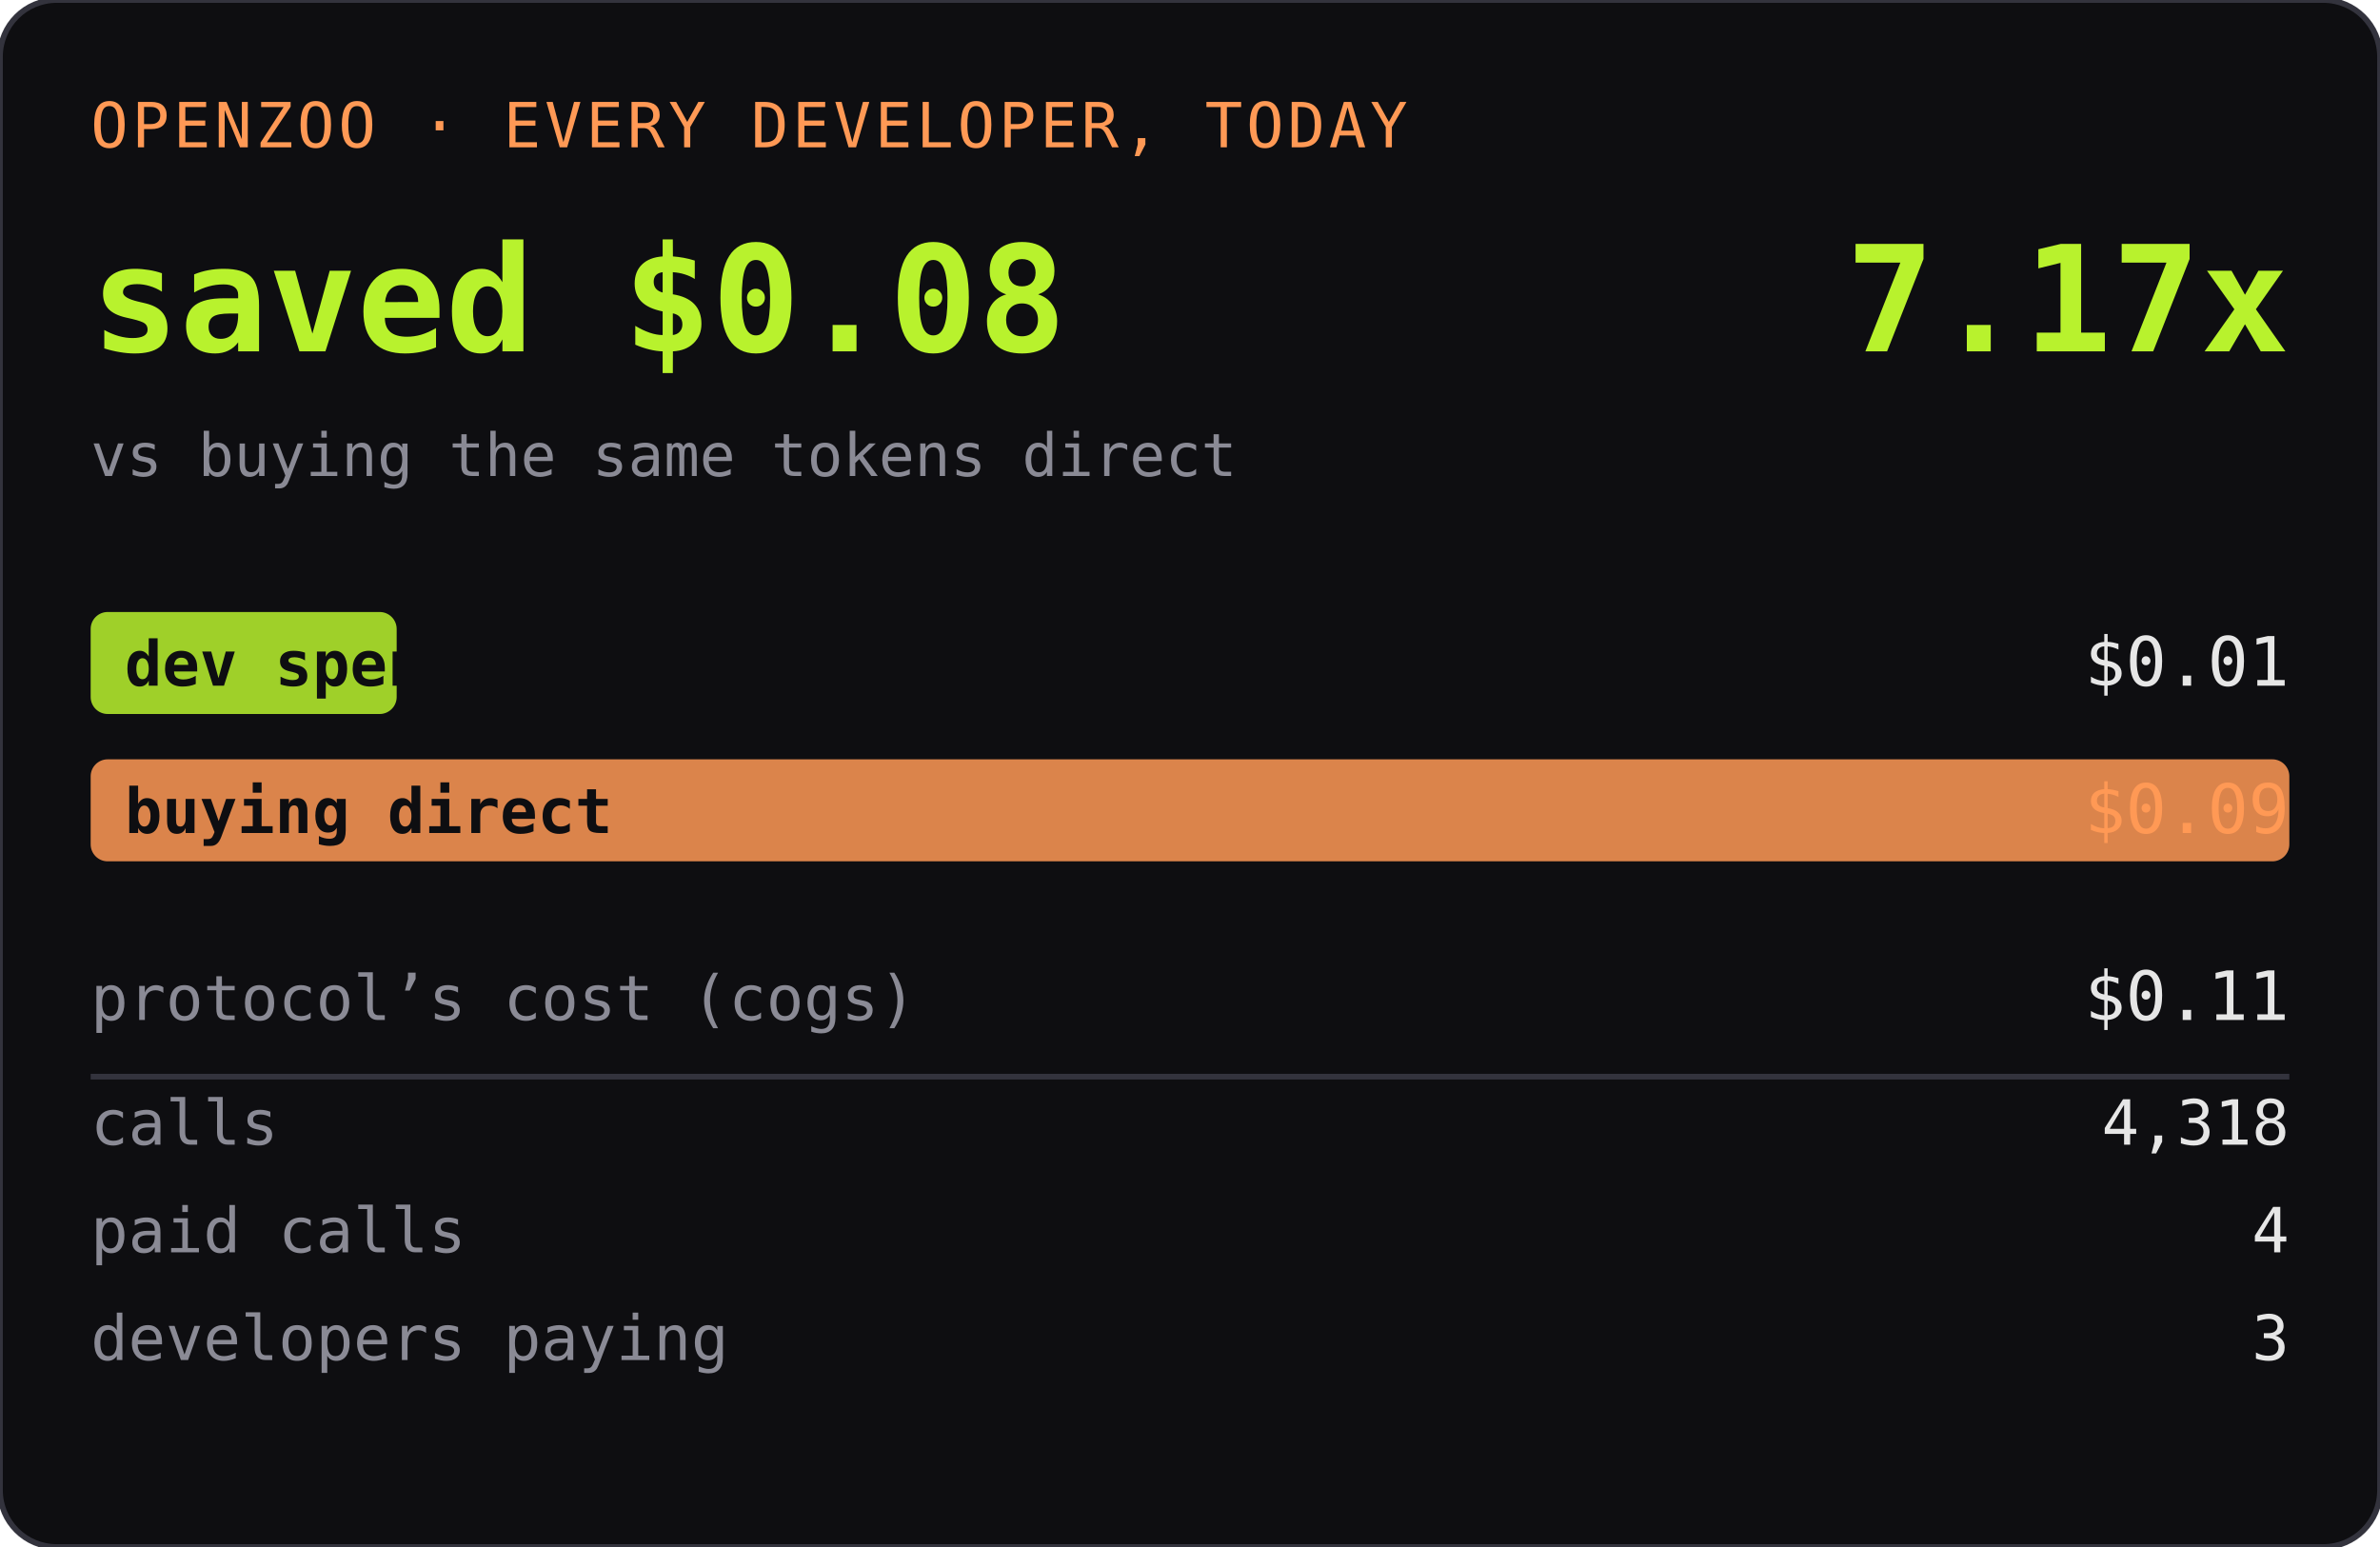
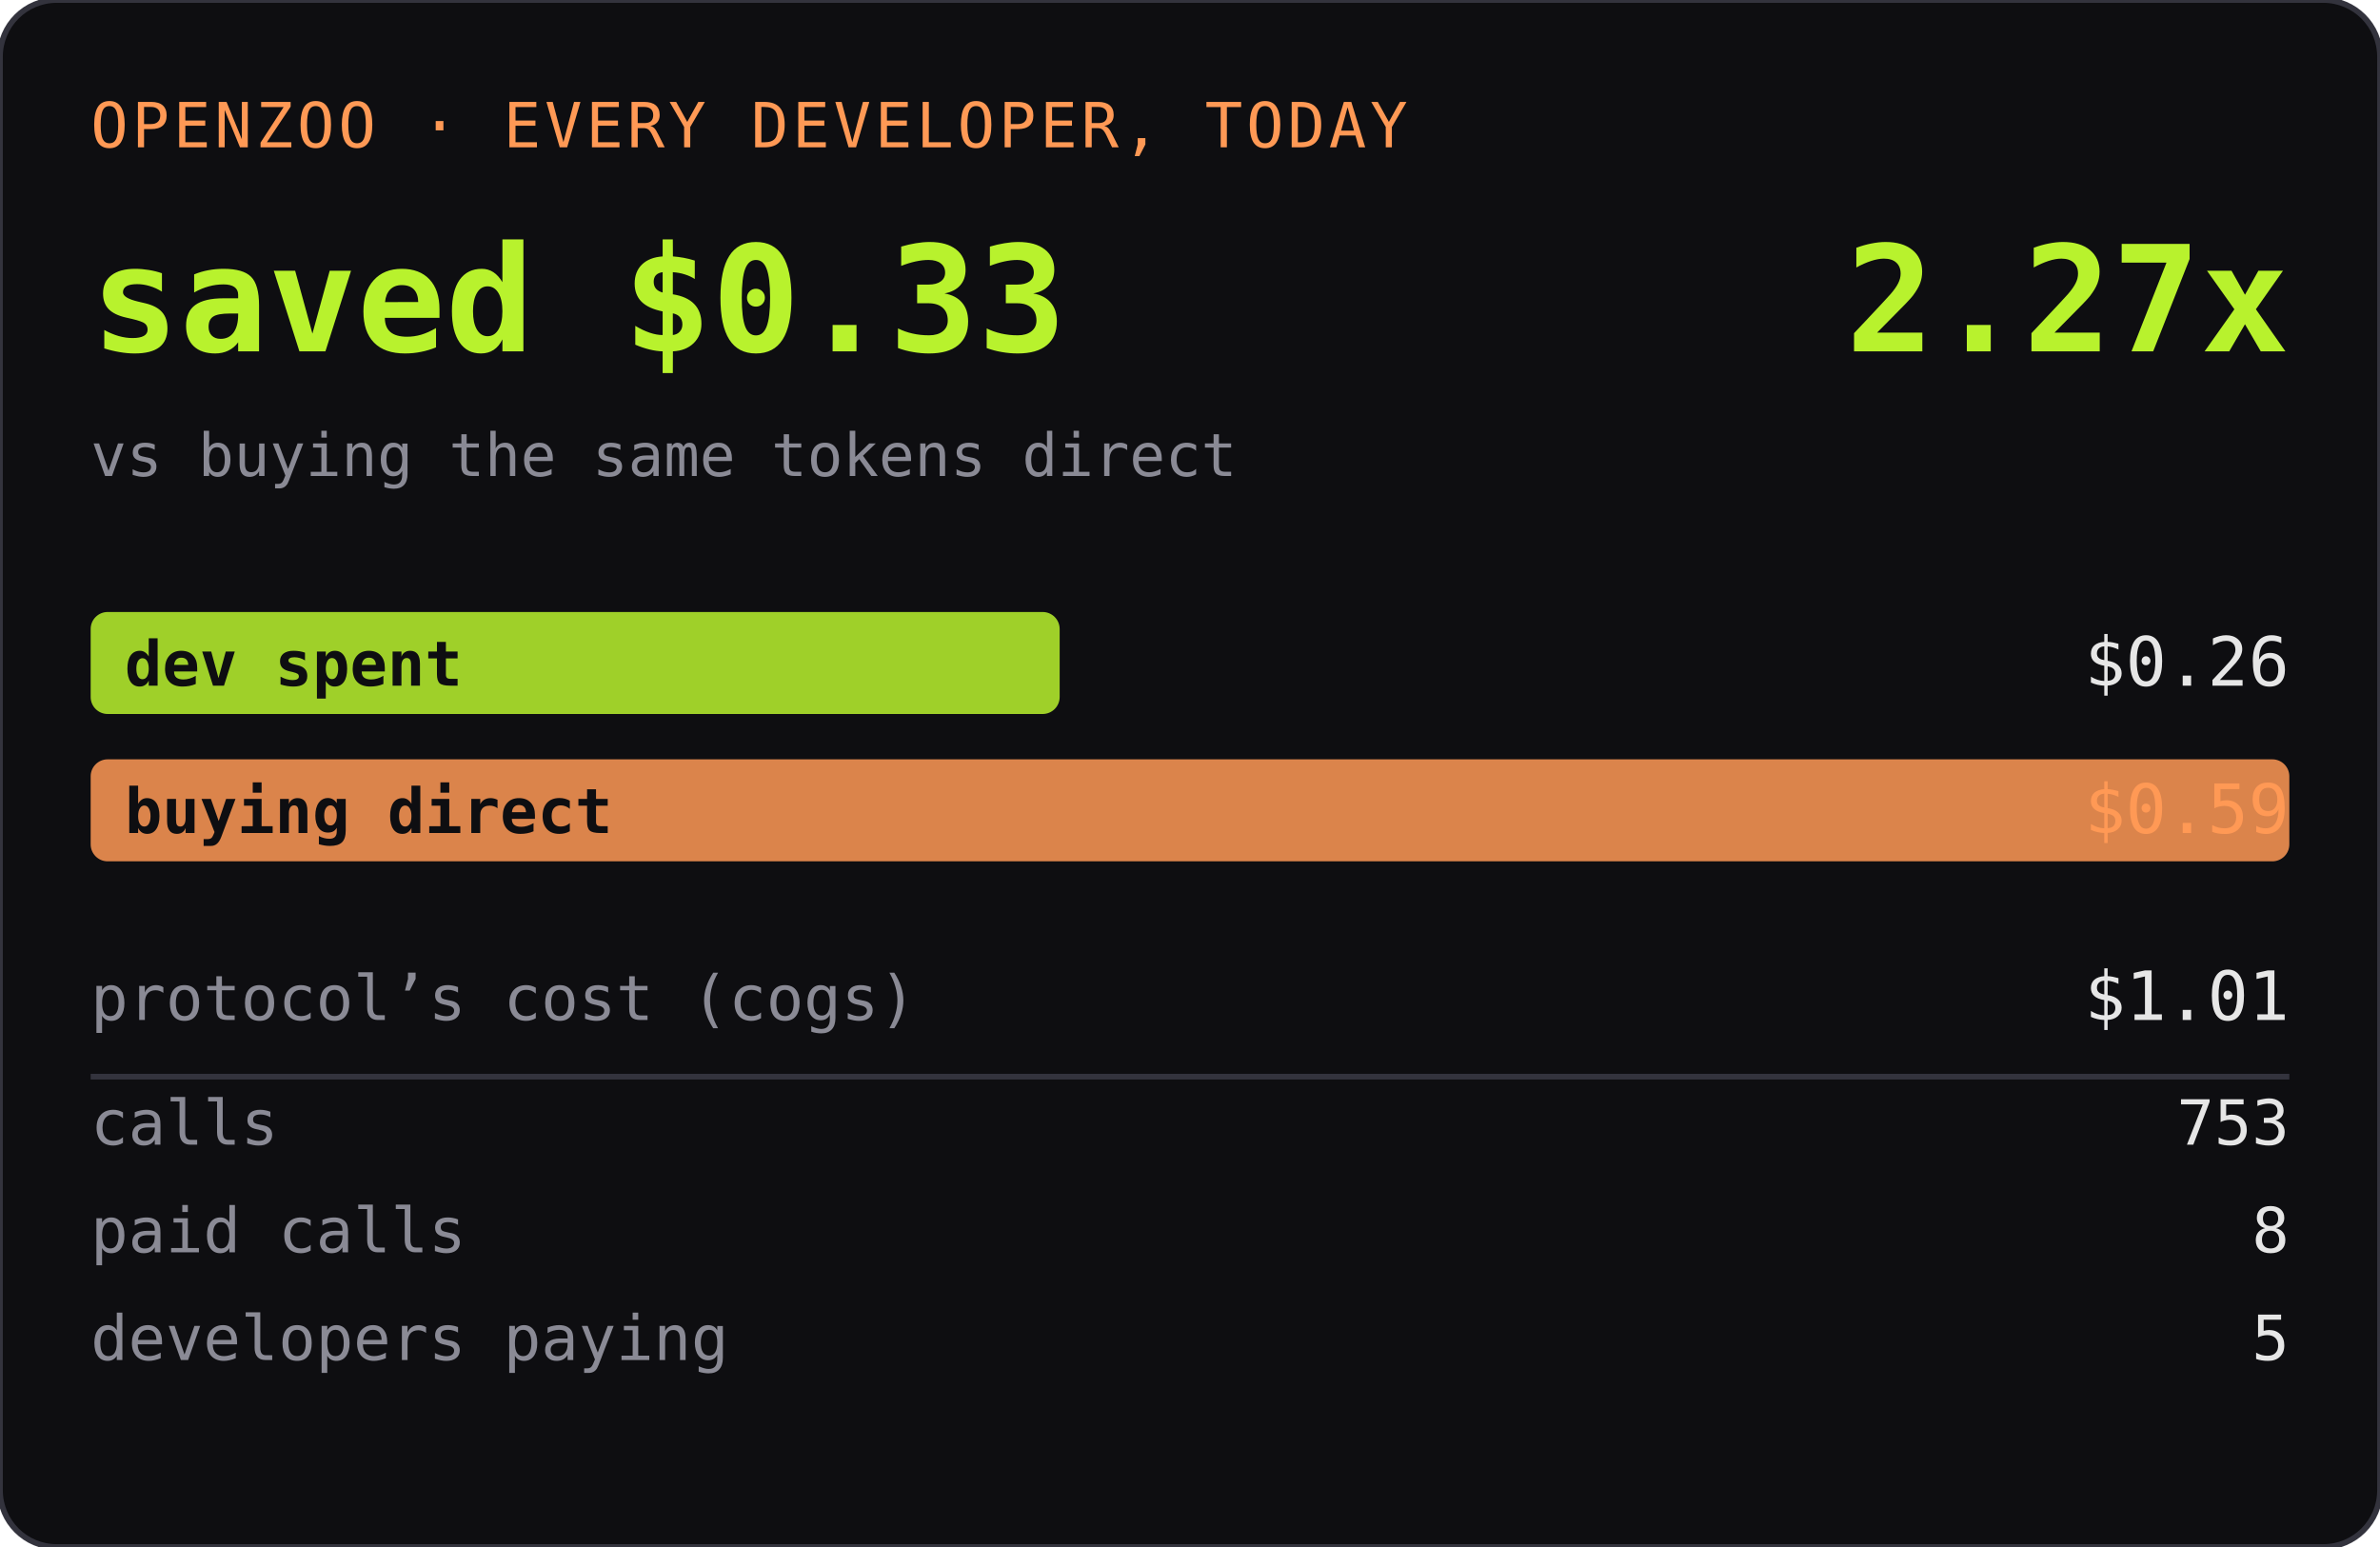
<svg xmlns="http://www.w3.org/2000/svg" width="420" height="273" role="img" aria-label="OPENZOO · EVERY DEVELOPER, TODAY">
  <rect width="420" height="273" rx="10" fill="#0e0e11" />
  <rect width="420" height="273" rx="10" fill="none" stroke="#33333d" />
  <text x="16" y="26" font-family="ui-monospace,SFMono-Regular,Menlo,monospace" font-size="11" fill="#ff9955" letter-spacing="0.06em">OPENZOO · EVERY DEVELOPER, TODAY</text>
-   <text x="16" y="62" font-family="ui-monospace,SFMono-Regular,Menlo,monospace" font-size="26" font-weight="600" fill="#b8f22d">saved $0.08</text>
-   <text x="404" y="62" text-anchor="end" font-family="ui-monospace,SFMono-Regular,Menlo,monospace" font-size="26" font-weight="600" fill="#b8f22d">7.17x</text>
+   <text x="16" y="62" font-family="ui-monospace,SFMono-Regular,Menlo,monospace" font-size="26" font-weight="600" fill="#b8f22d">saved $0.33</text>
+   <text x="404" y="62" text-anchor="end" font-family="ui-monospace,SFMono-Regular,Menlo,monospace" font-size="26" font-weight="600" fill="#b8f22d">2.27x</text>
  <text x="16" y="84" font-family="ui-monospace,SFMono-Regular,Menlo,monospace" font-size="10.5" fill="#8a8a95">vs buying the same tokens direct</text>
-   <rect x="16" y="108" width="54" height="18" rx="3" fill="#b8f22d" opacity="0.85" />
+   <rect x="16" y="108" width="171" height="18" rx="3" fill="#b8f22d" opacity="0.85" />
  <text x="22" y="121" font-family="ui-monospace,SFMono-Regular,Menlo,monospace" font-size="11" fill="#0e0e11" font-weight="600">dev spent</text>
-   <text x="404" y="121" text-anchor="end" font-family="ui-monospace,SFMono-Regular,Menlo,monospace" font-size="12" fill="#e6e6e6">$0.01</text>
+   <text x="404" y="121" text-anchor="end" font-family="ui-monospace,SFMono-Regular,Menlo,monospace" font-size="12" fill="#e6e6e6">$0.26</text>
  <rect x="16" y="134" width="388" height="18" rx="3" fill="#ff9955" opacity="0.85" />
  <text x="22" y="147" font-family="ui-monospace,SFMono-Regular,Menlo,monospace" font-size="11" fill="#0e0e11" font-weight="600">buying direct</text>
-   <text x="404" y="147" text-anchor="end" font-family="ui-monospace,SFMono-Regular,Menlo,monospace" font-size="12" fill="#ff9955">$0.09</text>
+   <text x="404" y="147" text-anchor="end" font-family="ui-monospace,SFMono-Regular,Menlo,monospace" font-size="12" fill="#ff9955">$0.59</text>
  <text x="16" y="180" font-family="ui-monospace,SFMono-Regular,Menlo,monospace" font-size="11" fill="#8a8a95">protocol’s cost (cogs)</text>
-   <text x="404" y="180" text-anchor="end" font-family="ui-monospace,SFMono-Regular,Menlo,monospace" font-size="12" fill="#e6e6e6">$0.11</text>
+   <text x="404" y="180" text-anchor="end" font-family="ui-monospace,SFMono-Regular,Menlo,monospace" font-size="12" fill="#e6e6e6">$1.01</text>
  <line x1="16" y1="190" x2="404" y2="190" stroke="#33333d" />
  <text x="16" y="202" font-family="ui-monospace,SFMono-Regular,Menlo,monospace" font-size="11" fill="#8a8a95">calls</text>
-   <text x="404" y="202" text-anchor="end" font-family="ui-monospace,SFMono-Regular,Menlo,monospace" font-size="11" fill="#e6e6e6">4,318</text>
+   <text x="404" y="202" text-anchor="end" font-family="ui-monospace,SFMono-Regular,Menlo,monospace" font-size="11" fill="#e6e6e6">753</text>
  <text x="16" y="221" font-family="ui-monospace,SFMono-Regular,Menlo,monospace" font-size="11" fill="#8a8a95">paid calls</text>
-   <text x="404" y="221" text-anchor="end" font-family="ui-monospace,SFMono-Regular,Menlo,monospace" font-size="11" fill="#e6e6e6">4</text>
+   <text x="404" y="221" text-anchor="end" font-family="ui-monospace,SFMono-Regular,Menlo,monospace" font-size="11" fill="#e6e6e6">8</text>
  <text x="16" y="240" font-family="ui-monospace,SFMono-Regular,Menlo,monospace" font-size="11" fill="#8a8a95">developers paying</text>
-   <text x="404" y="240" text-anchor="end" font-family="ui-monospace,SFMono-Regular,Menlo,monospace" font-size="11" fill="#e6e6e6">3</text>
+   <text x="404" y="240" text-anchor="end" font-family="ui-monospace,SFMono-Regular,Menlo,monospace" font-size="11" fill="#e6e6e6">5</text>
</svg>
